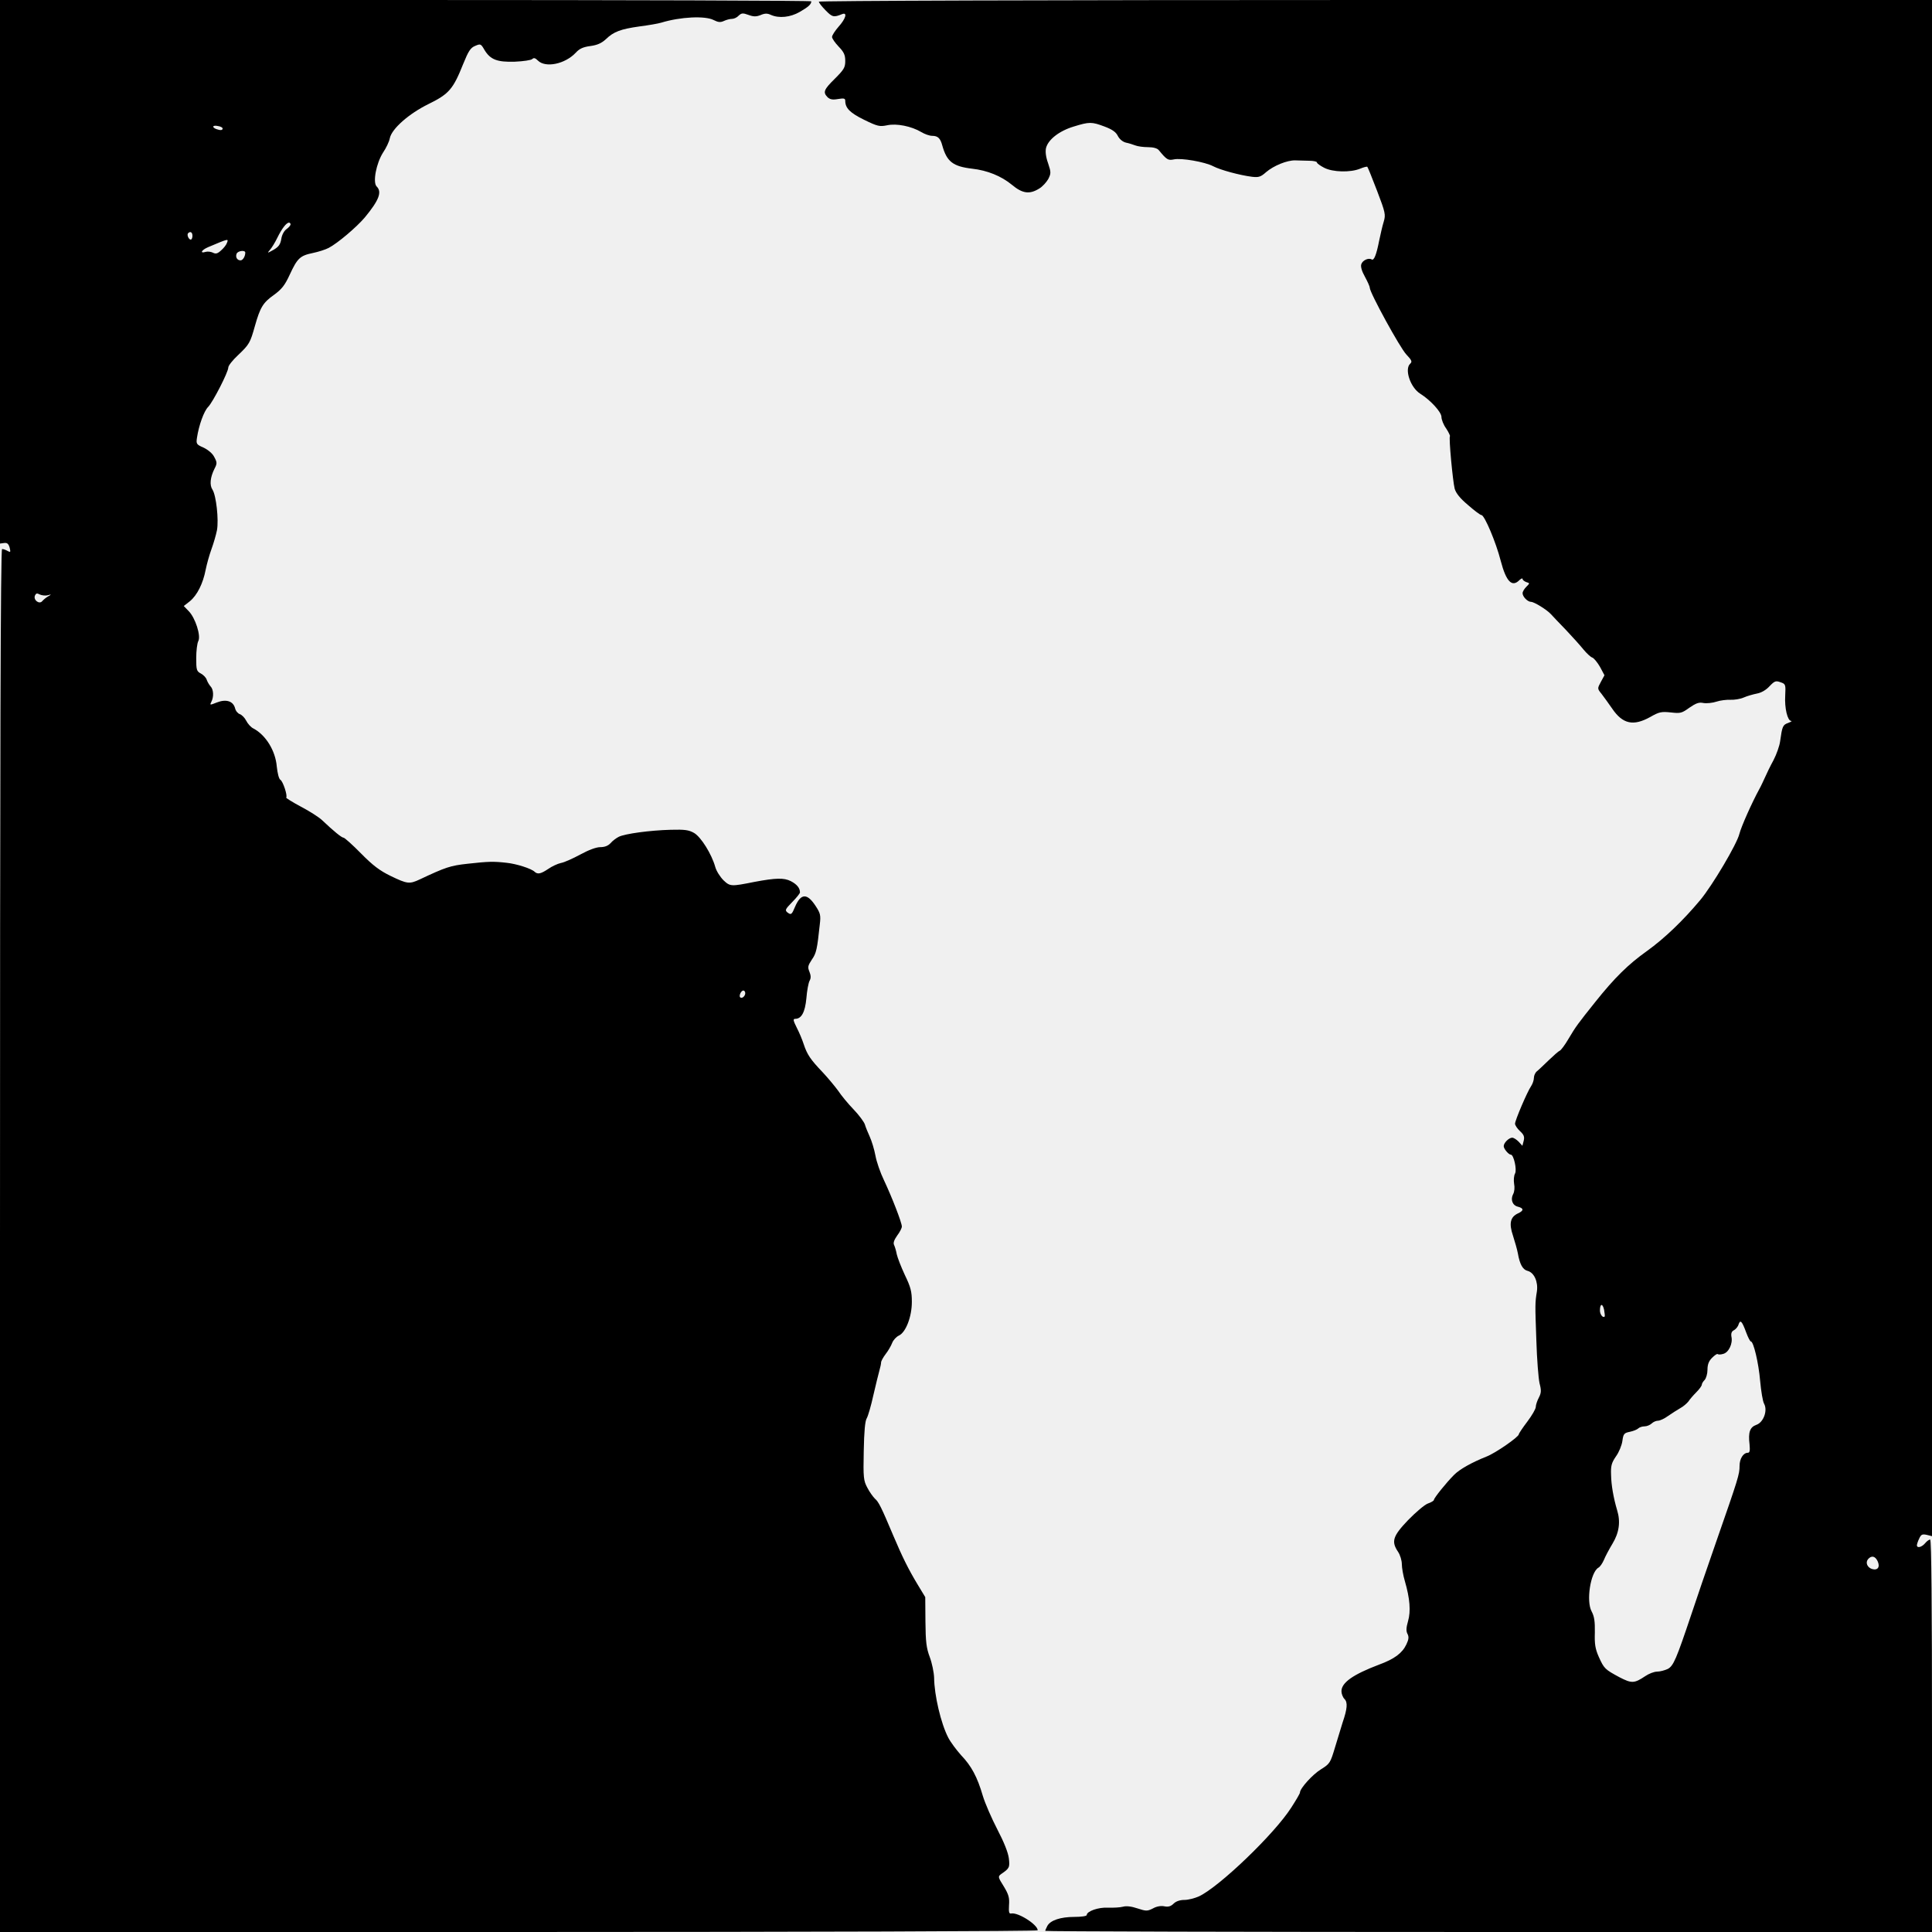
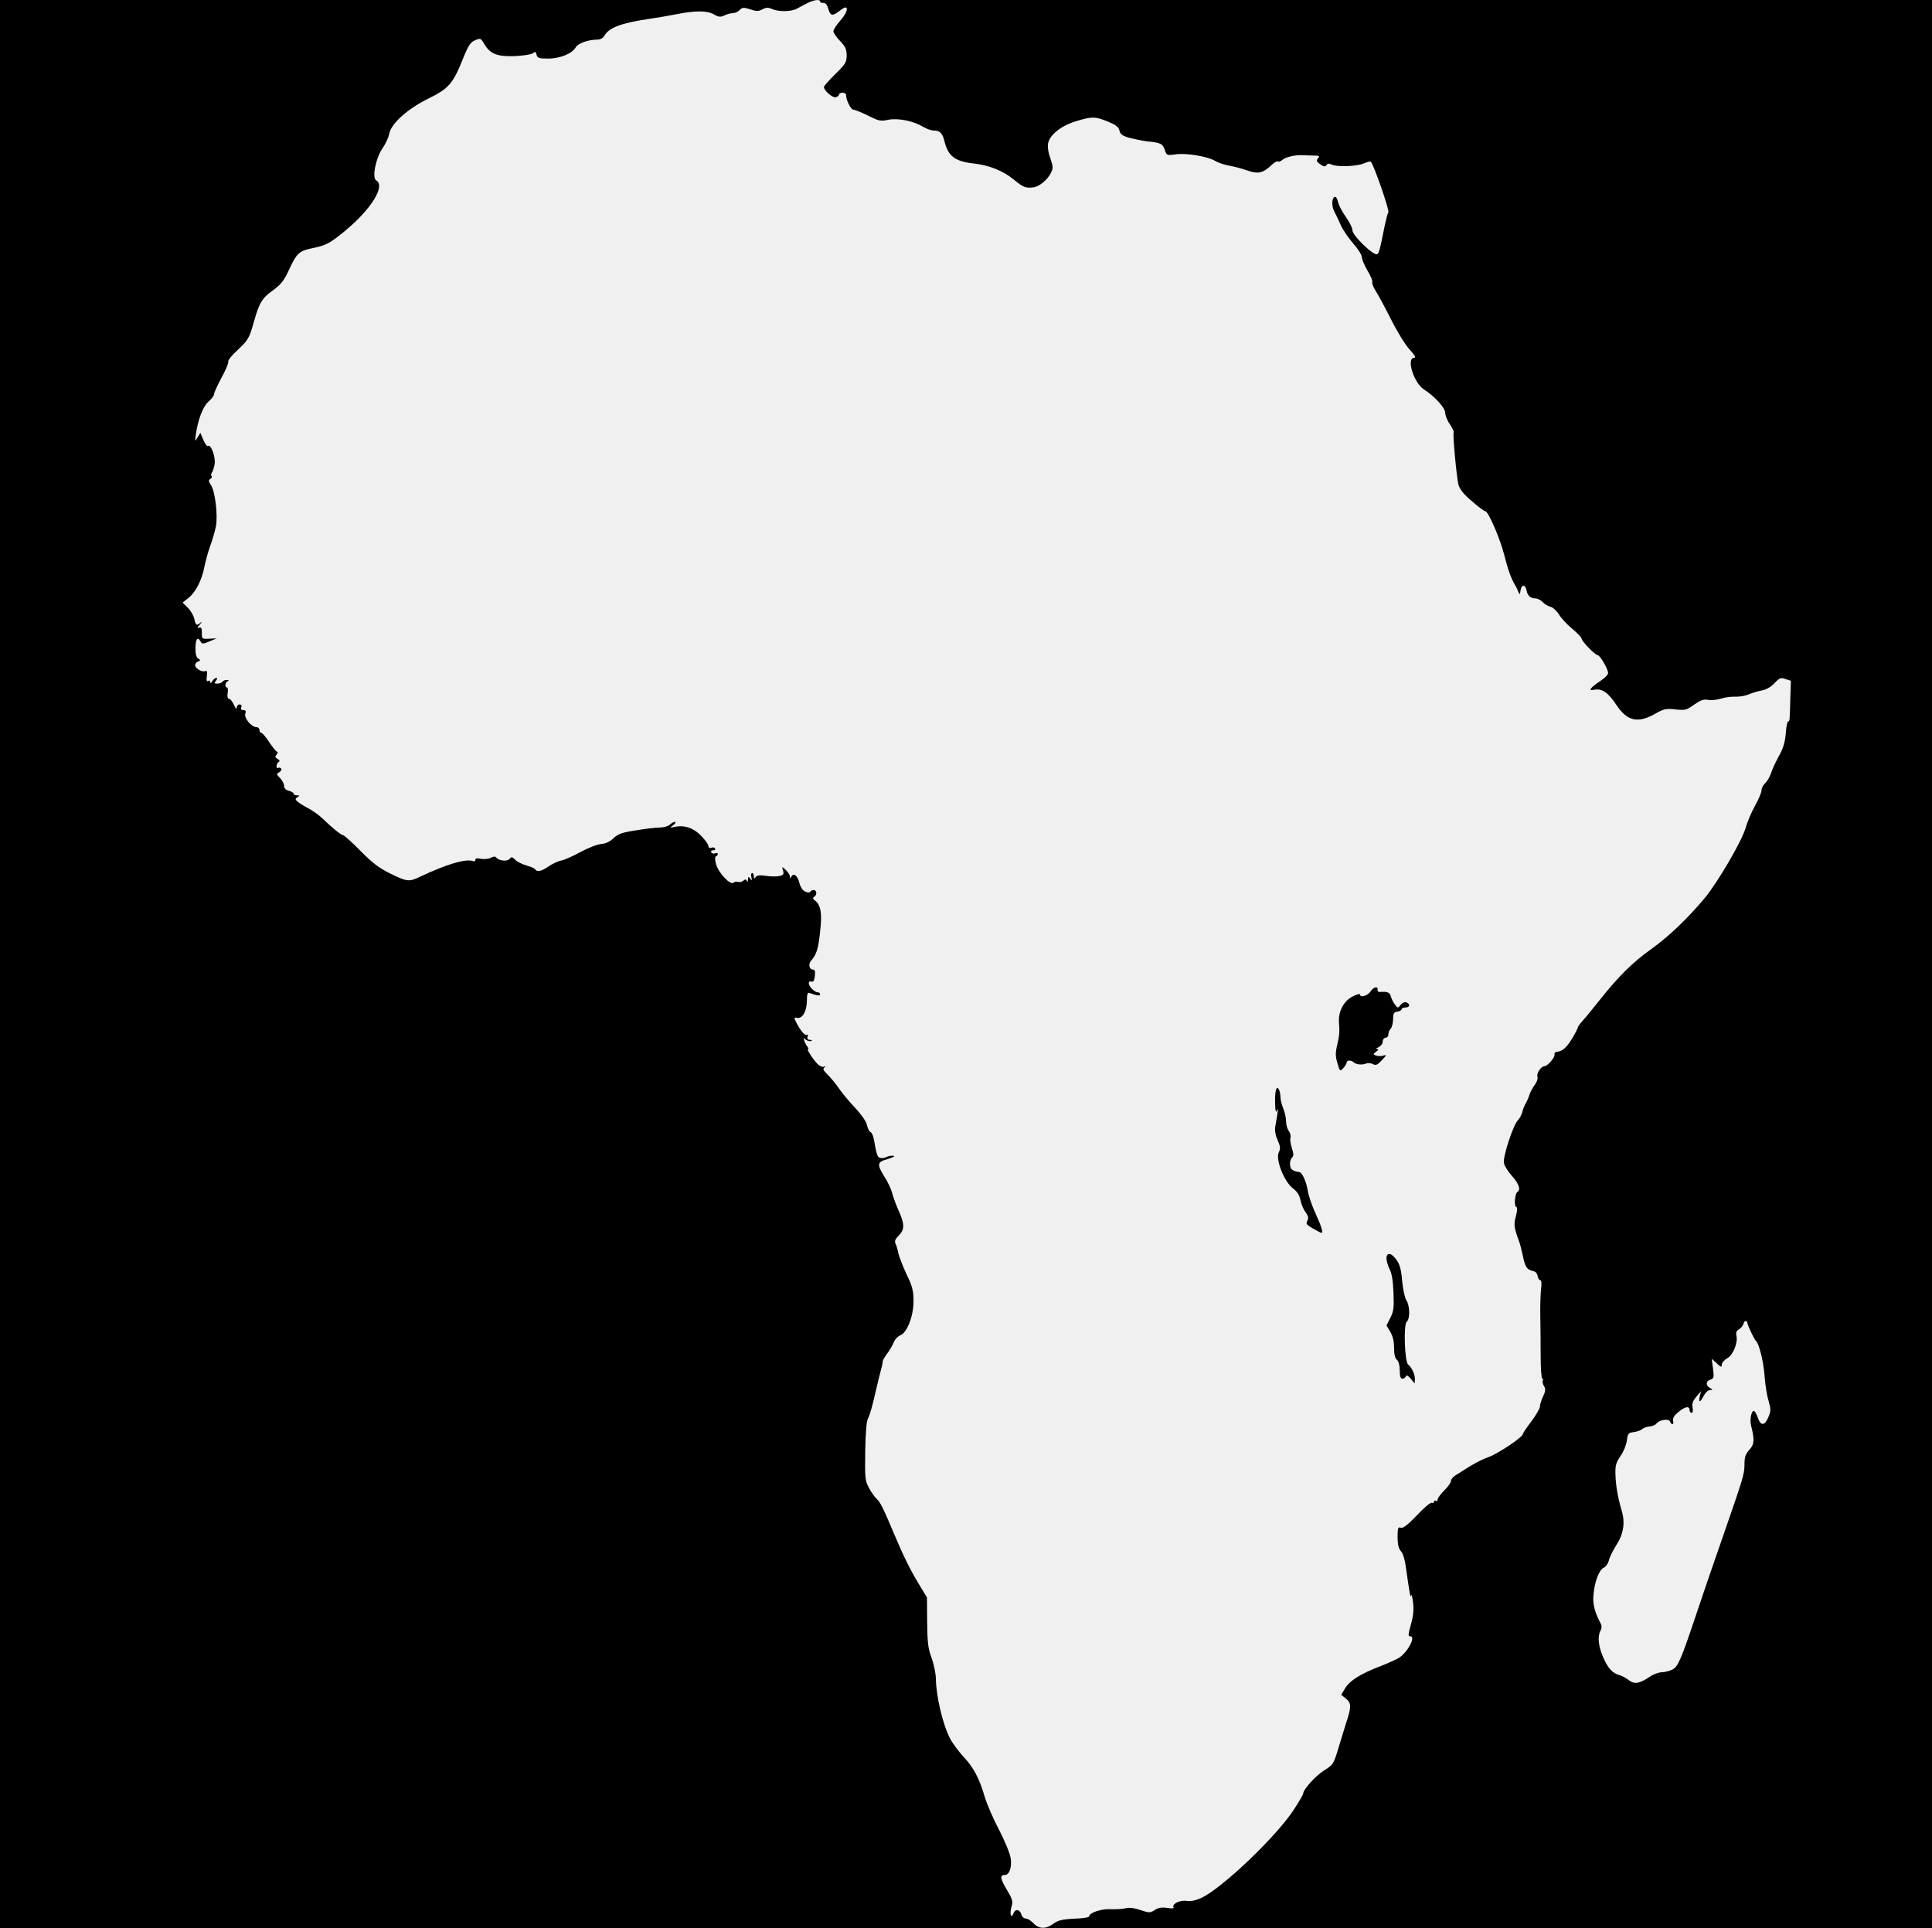
- <svg xmlns="http://www.w3.org/2000/svg" viewBox="0 0 1024 1024" width="1024" height="1024" preserveAspectRatio="xMidYMid slice">
+ <svg xmlns="http://www.w3.org/2000/svg" viewBox="0 0 1019.988 1017.834" preserveAspectRatio="xMidYMid meet">
  <defs>
-     <mask id="africa-cutout" maskContentUnits="userSpaceOnUse">
-       <rect width="1024" height="1024" fill="black" />
-       <g transform="translate(0,1024) scale(0.1,-0.1)">
-         <path d="M4340 10231 c0 -5 16 -26 36 -46 35 -36 43 -38 87 -20 30 12 20 -24 -18 -66 -19 -22 -35 -46 -35 -55 0 -8 16 -31 35 -51 28 -29 35 -44 35 -76 0 -35 -7 -46 -55 -94 -59 -58 -64 -72 -39 -98 13 -12 26 -15 55 -10 31 5 39 4 39 -9 0 -39 25 -64 100 -101 72 -35 82 -37 122 -29 50 11 129 -5 181 -36 18 -11 44 -20 58 -20 30 0 43 -13 53 -50 24 -87 57 -112 158 -124 81 -9 155 -39 212 -86 55 -46 93 -51 143 -20 18 10 39 34 49 51 15 30 15 36 -1 84 -12 33 -15 62 -11 80 11 45 70 91 146 114 84 26 96 26 165 0 40 -15 60 -29 70 -50 9 -17 26 -31 43 -35 15 -3 37 -10 50 -15 13 -5 43 -9 67 -9 28 0 49 -6 57 -16 42 -51 49 -55 79 -49 39 9 165 -13 209 -36 38 -20 142 -48 206 -56 35 -4 46 -1 75 25 40 34 111 63 154 62 17 -1 49 -1 73 -2 23 0 42 -4 42 -9 0 -5 17 -17 38 -28 46 -24 140 -26 191 -5 19 8 36 12 38 10 3 -3 26 -60 52 -128 44 -115 46 -126 35 -163 -7 -22 -17 -67 -24 -100 -15 -77 -28 -108 -40 -100 -17 10 -49 -5 -55 -26 -4 -12 3 -37 19 -65 14 -26 26 -52 26 -59 0 -26 161 -320 194 -354 29 -31 32 -38 20 -49 -31 -29 1 -126 54 -159 54 -34 112 -97 112 -123 0 -14 11 -42 25 -61 13 -20 22 -39 20 -41 -7 -6 15 -238 25 -278 7 -24 28 -51 71 -87 33 -29 65 -53 71 -53 16 0 77 -144 102 -242 29 -111 60 -143 100 -102 9 8 16 11 16 5 0 -5 9 -12 19 -16 20 -6 20 -6 0 -26 -10 -10 -19 -25 -19 -33 0 -19 27 -46 45 -46 16 0 83 -41 105 -65 8 -9 44 -47 80 -84 36 -38 78 -85 94 -105 16 -19 36 -38 45 -41 9 -3 27 -25 41 -49 l24 -45 -19 -35 c-19 -35 -19 -36 3 -63 12 -16 38 -51 57 -79 56 -82 112 -94 202 -44 47 27 59 29 108 24 52 -6 59 -4 99 25 35 24 51 30 74 25 17 -3 47 0 69 7 21 7 55 11 75 10 20 -1 52 4 70 12 18 8 50 17 70 21 23 4 49 19 67 39 27 28 33 30 58 21 27 -9 28 -12 25 -71 -4 -66 12 -132 31 -134 7 0 0 -5 -16 -11 -28 -10 -31 -18 -42 -97 -3 -24 -19 -69 -35 -100 -17 -31 -37 -72 -45 -91 -9 -19 -21 -46 -29 -60 -41 -75 -97 -201 -107 -240 -13 -54 -143 -273 -207 -350 -91 -109 -189 -203 -282 -270 -100 -71 -173 -143 -275 -271 -92 -115 -103 -130 -141 -194 -19 -33 -41 -62 -47 -64 -6 -2 -32 -25 -58 -50 -26 -25 -54 -52 -63 -59 -9 -7 -16 -23 -16 -35 0 -12 -7 -32 -15 -44 -20 -29 -85 -181 -85 -199 0 -8 12 -26 26 -39 21 -19 25 -30 20 -51 l-7 -27 -20 22 c-11 11 -26 21 -34 21 -17 0 -45 -27 -45 -45 0 -14 26 -45 38 -45 15 0 33 -80 22 -100 -6 -11 -8 -35 -5 -54 4 -19 2 -43 -5 -55 -15 -29 -4 -60 26 -67 31 -8 31 -21 0 -35 -41 -19 -49 -53 -27 -118 10 -31 22 -73 26 -94 10 -58 26 -87 52 -93 34 -9 56 -57 49 -108 -10 -62 -10 -67 -3 -261 3 -99 11 -201 17 -227 10 -38 9 -51 -4 -76 -9 -17 -16 -39 -16 -49 0 -10 -20 -45 -45 -78 -25 -33 -45 -63 -45 -67 0 -14 -124 -100 -171 -118 -80 -32 -142 -67 -172 -97 -42 -42 -107 -123 -107 -133 0 -4 -14 -13 -32 -19 -17 -6 -64 -46 -105 -88 -81 -85 -90 -113 -53 -168 11 -16 20 -46 20 -65 0 -19 7 -60 16 -90 27 -93 32 -160 17 -212 -10 -35 -11 -53 -3 -68 8 -15 7 -29 -6 -56 -22 -46 -63 -77 -145 -107 -137 -52 -199 -95 -199 -141 0 -13 7 -32 16 -41 18 -18 15 -52 -10 -125 -8 -25 -26 -84 -40 -131 -25 -83 -27 -87 -75 -117 -44 -27 -111 -101 -111 -123 0 -5 -21 -41 -47 -81 -89 -139 -380 -418 -488 -469 -22 -10 -57 -19 -77 -19 -24 0 -45 -7 -58 -20 -14 -14 -28 -18 -48 -14 -18 4 -42 0 -61 -11 -30 -15 -36 -15 -82 0 -32 11 -60 14 -77 9 -15 -4 -50 -6 -78 -5 -52 3 -114 -19 -114 -39 0 -6 -29 -10 -65 -10 -74 0 -128 -18 -144 -48 -6 -12 -11 -23 -11 -26 0 -3 1058 -6 2350 -6 l2350 0 0 1040 c0 693 -3 1040 -10 1040 -6 0 -18 -9 -27 -20 -18 -21 -43 -27 -43 -10 0 5 5 21 12 35 10 22 16 25 40 20 l28 -7 0 4071 0 4071 -2950 0 c-1775 0 -2950 -4 -2950 -9z m4165 -6969 c-9 -9 -25 11 -25 32 0 37 14 40 22 4 3 -18 5 -34 3 -36z m750 -84 c10 -27 21 -48 25 -48 14 0 41 -114 49 -208 5 -55 14 -110 21 -122 20 -36 -3 -99 -41 -112 -34 -12 -44 -39 -36 -104 3 -32 1 -44 -9 -44 -24 0 -44 -31 -44 -70 0 -44 -6 -64 -125 -405 -48 -137 -106 -308 -130 -380 -80 -238 -95 -275 -126 -291 -15 -7 -41 -14 -56 -14 -16 0 -44 -11 -63 -24 -58 -39 -72 -39 -136 -6 -78 42 -82 46 -110 108 -19 43 -23 68 -21 130 1 58 -3 85 -17 111 -30 55 -6 208 36 232 9 5 21 23 29 41 7 18 28 57 46 87 35 58 43 116 24 177 -19 64 -31 132 -32 186 -2 48 2 64 26 99 16 22 31 59 34 82 5 37 9 42 39 48 19 4 39 12 45 18 6 6 21 11 33 11 13 0 29 7 38 15 8 8 23 15 34 15 10 0 34 11 53 25 19 13 48 32 64 41 17 9 36 26 44 36 7 11 26 33 42 49 16 16 29 34 29 40 0 6 7 17 15 25 8 9 15 33 15 54 0 28 7 46 24 63 14 14 27 23 30 20 3 -3 16 -3 29 1 29 7 52 54 44 91 -3 18 1 29 14 35 10 6 21 19 24 31 9 26 18 17 40 -43z m697 -1213 c14 -31 0 -50 -30 -41 -25 8 -36 34 -21 52 18 21 38 17 51 -11z" fill="white" />
-         <path d="M0 8799 l0 -1440 22 3 c16 2 23 -4 29 -24 6 -25 5 -27 -11 -18 -10 6 -23 10 -29 10 -8 0 -11 -1078 -11 -3665 l0 -3665 2750 0 c1513 0 2750 4 2750 9 0 30 -105 97 -141 89 -11 -2 -13 8 -11 44 3 40 -2 57 -28 100 -31 49 -31 52 -14 65 44 30 47 35 41 84 -4 31 -26 86 -61 153 -30 58 -65 138 -77 178 -29 100 -61 159 -115 215 -24 27 -55 68 -68 93 -39 75 -74 225 -75 317 -1 29 -11 78 -23 110 -18 48 -22 80 -23 188 l-1 130 -40 66 c-49 81 -82 148 -129 259 -64 152 -78 180 -98 197 -10 10 -29 36 -40 58 -20 37 -22 53 -19 193 2 106 7 161 16 175 7 12 23 67 35 122 13 55 27 114 32 131 5 17 9 36 9 43 0 7 11 27 24 44 14 18 29 44 35 60 6 15 22 32 35 38 37 17 69 100 69 179 0 54 -6 78 -37 142 -20 43 -39 92 -43 110 -3 18 -10 40 -14 49 -6 11 0 27 16 50 14 18 25 40 25 48 0 21 -53 157 -95 246 -19 39 -39 97 -45 130 -6 33 -20 78 -30 100 -10 22 -22 51 -26 65 -4 13 -31 50 -60 80 -30 31 -66 75 -81 98 -16 22 -53 67 -83 99 -65 68 -82 94 -100 148 -7 22 -23 61 -37 88 -19 38 -21 47 -8 47 33 0 52 35 59 109 3 40 11 82 17 93 8 14 7 28 -1 48 -10 24 -8 32 13 64 24 34 28 55 42 186 6 49 3 60 -22 98 -45 69 -78 68 -109 -4 -17 -41 -21 -44 -38 -32 -17 13 -16 17 23 57 23 23 41 46 41 51 0 23 -16 43 -49 60 -36 18 -79 17 -191 -4 -125 -25 -130 -25 -165 8 -18 18 -38 49 -44 71 -19 68 -75 158 -112 180 -28 16 -49 19 -124 17 -112 -3 -242 -21 -275 -37 -14 -7 -34 -22 -44 -34 -13 -14 -31 -21 -54 -21 -22 0 -62 -15 -106 -39 -39 -21 -85 -42 -103 -45 -18 -4 -48 -18 -68 -32 -39 -26 -55 -29 -71 -15 -16 17 -98 43 -149 48 -70 8 -97 7 -206 -5 -92 -10 -116 -18 -254 -83 -55 -26 -67 -24 -154 18 -58 28 -95 56 -158 120 -45 46 -87 83 -92 83 -10 0 -53 35 -114 93 -17 16 -67 48 -113 72 -45 24 -80 46 -77 48 8 9 -17 86 -31 94 -8 5 -15 34 -19 70 -7 84 -58 167 -124 202 -13 6 -30 25 -38 41 -8 16 -23 31 -34 35 -10 3 -22 17 -25 31 -10 38 -47 50 -96 31 -38 -15 -39 -15 -30 3 14 26 12 66 -4 82 -7 8 -16 23 -20 34 -3 12 -18 27 -31 34 -23 12 -25 19 -25 82 0 38 5 79 11 90 15 28 -16 124 -51 159 l-26 27 32 25 c39 32 70 94 84 167 6 30 20 80 31 110 11 30 24 75 29 100 10 55 -4 184 -24 215 -16 24 -12 65 11 111 14 27 14 33 -1 61 -9 19 -32 38 -56 50 -39 17 -41 20 -36 53 10 66 37 141 59 163 25 25 107 185 107 209 0 10 23 39 51 65 61 58 65 66 90 155 28 99 43 124 101 165 41 30 58 51 84 108 40 86 54 100 122 114 29 6 67 18 84 27 48 25 148 110 192 162 75 91 92 135 62 164 -21 22 -2 122 34 179 17 25 33 59 36 76 10 50 100 130 206 182 108 53 130 79 183 212 28 69 39 86 64 96 28 12 30 11 49 -22 31 -51 67 -65 161 -62 45 2 86 8 92 14 8 8 16 6 30 -8 40 -40 144 -19 201 42 19 21 39 30 77 35 37 5 59 15 82 36 41 40 79 54 179 68 47 6 99 15 115 20 102 31 232 37 277 14 24 -12 36 -14 55 -5 13 6 32 11 43 11 10 0 26 7 35 17 15 14 22 15 52 4 27 -10 41 -10 64 -1 23 10 36 10 55 1 43 -19 103 -13 153 16 45 26 61 40 61 56 0 4 -967 7 -2150 7 l-2150 0 0 -1441z m1180 760 c0 -10 -12 -11 -34 -3 -25 10 -19 22 9 16 14 -2 25 -8 25 -13z m360 -508 c0 -6 -10 -17 -21 -25 -13 -9 -25 -31 -28 -52 -5 -30 -14 -42 -41 -58 -34 -19 -35 -19 -19 0 9 10 27 39 39 64 24 49 48 80 62 80 4 0 8 -4 8 -9z m-520 -61 c0 -11 -4 -20 -9 -20 -11 0 -22 26 -14 34 12 12 23 5 23 -14z m183 -37 c-3 -10 -17 -28 -31 -40 -19 -18 -29 -20 -44 -12 -10 5 -28 7 -38 4 -33 -10 -22 10 13 25 109 46 109 46 100 23z m97 -52 c0 -20 -13 -41 -25 -41 -18 0 -28 17 -21 35 6 16 46 21 46 6z m-1047 -1816 c21 6 21 5 2 -6 -11 -6 -25 -18 -31 -25 -15 -19 -48 5 -39 29 6 13 11 14 26 6 11 -5 30 -7 42 -4z m3697 -2109 c0 -16 -18 -31 -27 -22 -8 8 5 36 17 36 5 0 10 -6 10 -14z" fill="white" />
+     <mask id="c" maskContentUnits="userSpaceOnUse">
+       <rect x="0" y="0" width="10000" height="10000" fill="white" />
+       <g transform="translate(-1.011511,1020.932) scale(0.1,-0.1)" fill="#000000" stroke="none">
+         <g fill="black" stroke="none">
+           <path d="M4275 10194 c-16 -8 -41 -21 -55 -29 -30 -18 -99 -19 -135 -3 -20 9 -31 8 -50 -2 -20 -11 -32 -11 -64 0 -35 11 -42 11 -56 -4 -9 -9 -25 -16 -35 -16 -11 0 -31 -5 -45 -12 -21 -10 -31 -9 -55 5 -35 21 -100 21 -200 1 -41 -8 -104 -19 -140 -24 -151 -22 -217 -47 -240 -91 -7 -11 -21 -19 -38 -19 -46 0 -101 -20 -112 -40 -18 -33 -83 -60 -146 -60 -48 0 -57 3 -61 20 -4 17 -8 18 -20 8 -8 -6 -51 -13 -95 -15 -93 -3 -129 11 -160 62 -19 33 -21 34 -49 22 -25 -10 -36 -27 -64 -96 -53 -133 -75 -159 -183 -212 -110 -54 -197 -132 -207 -186 -3 -19 -19 -53 -35 -76 -36 -51 -57 -157 -34 -170 51 -29 -27 -154 -167 -269 -80 -65 -96 -74 -174 -90 -65 -13 -80 -28 -119 -113 -26 -57 -43 -78 -84 -108 -58 -41 -73 -66 -101 -165 -25 -89 -29 -97 -91 -155 -28 -26 -48 -52 -45 -57 3 -5 -12 -43 -35 -84 -22 -41 -40 -81 -40 -88 0 -8 -13 -25 -29 -39 -30 -26 -56 -96 -67 -174 -5 -39 -5 -39 9 -15 l15 24 16 -38 c8 -20 20 -35 25 -31 16 9 41 -62 34 -98 -3 -18 -10 -37 -14 -43 -5 -6 -6 -14 -2 -18 4 -4 1 -11 -6 -15 -11 -7 -10 -13 3 -33 22 -33 37 -161 26 -218 -5 -25 -18 -70 -29 -100 -11 -30 -25 -80 -31 -110 -14 -73 -45 -135 -84 -167 l-32 -25 28 -28 c16 -16 31 -42 34 -59 7 -34 13 -37 34 -18 8 6 6 2 -5 -11 -14 -17 -15 -21 -4 -17 12 4 15 -2 15 -27 -1 -32 0 -33 39 -31 l40 2 -39 -16 c-36 -15 -39 -15 -48 1 -15 26 -26 10 -26 -39 0 -30 5 -48 15 -53 13 -8 13 -10 -1 -15 -9 -4 -16 -12 -16 -19 0 -17 36 -39 53 -32 10 4 13 -3 9 -27 -3 -22 -1 -30 7 -25 6 4 11 1 11 -6 0 -8 5 -6 11 5 5 9 15 17 21 17 7 0 6 -5 -2 -15 -10 -13 -9 -15 8 -15 12 0 24 5 27 10 3 6 14 10 23 9 11 0 12 -3 5 -6 -14 -5 -18 -33 -5 -33 5 0 7 -13 4 -30 -3 -19 0 -30 7 -30 7 0 18 -15 26 -32 8 -19 14 -26 15 -15 0 9 7 17 15 17 9 0 12 -6 9 -15 -4 -10 0 -15 11 -15 12 0 15 -5 10 -20 -7 -22 33 -70 60 -70 8 0 15 -7 15 -15 0 -8 4 -15 10 -15 5 0 24 -22 42 -50 18 -27 37 -50 42 -50 4 0 3 -6 -3 -14 -10 -11 -9 -16 5 -24 11 -6 13 -11 5 -16 -6 -4 -11 -14 -11 -22 0 -8 4 -13 9 -9 5 3 12 1 16 -4 3 -5 -2 -14 -11 -19 -15 -8 -15 -11 5 -31 11 -11 21 -30 21 -41 0 -13 9 -22 25 -26 14 -3 25 -10 25 -15 0 -5 8 -9 18 -9 15 0 15 -2 2 -10 -13 -9 -12 -13 5 -26 11 -9 36 -24 56 -34 20 -11 50 -32 66 -47 61 -58 104 -93 114 -93 5 0 47 -37 92 -83 63 -64 100 -92 158 -120 87 -43 99 -44 154 -18 141 67 245 98 282 84 7 -3 13 0 13 7 0 8 10 9 29 5 17 -3 40 -1 52 5 13 8 24 8 28 3 11 -18 58 -24 71 -9 10 13 14 12 30 -4 10 -10 37 -24 59 -30 22 -6 43 -15 46 -20 10 -16 32 -12 70 14 20 14 50 28 68 32 18 3 64 24 104 46 39 21 88 40 107 41 23 2 46 12 64 30 24 23 46 31 118 42 49 8 106 15 127 15 21 0 45 7 53 15 9 8 21 15 27 15 7 0 3 -8 -8 -17 -20 -15 -19 -15 5 -10 50 12 101 -4 141 -46 22 -22 39 -46 39 -54 0 -9 6 -13 15 -10 8 4 17 2 20 -3 4 -6 -1 -10 -10 -10 -9 0 -13 -5 -10 -11 4 -6 13 -8 21 -5 8 3 14 1 14 -3 0 -5 -4 -11 -10 -13 -6 -2 -6 -17 1 -43 13 -45 76 -112 92 -96 5 5 16 7 23 4 8 -3 21 0 28 6 11 9 15 9 19 -1 3 -7 6 -4 6 7 1 17 3 18 12 5 9 -12 10 -11 6 8 -3 12 -1 22 4 22 5 0 9 -8 9 -17 0 -14 2 -15 9 -5 6 10 21 12 54 7 26 -4 58 -4 72 -1 21 5 25 11 19 29 -7 22 -6 22 15 3 11 -11 21 -26 22 -35 0 -10 2 -12 6 -3 10 25 33 11 43 -29 7 -26 19 -43 33 -48 12 -5 23 -5 25 0 2 5 10 9 18 9 17 0 19 -26 2 -36 -8 -5 -7 -10 3 -18 33 -24 40 -68 29 -165 -10 -93 -19 -120 -47 -153 -17 -19 -11 -48 10 -48 9 0 12 -10 9 -34 -3 -25 -8 -33 -18 -29 -8 3 -14 -1 -14 -9 0 -17 31 -48 48 -48 7 0 12 -5 12 -11 0 -9 -16 -7 -57 8 -9 4 -13 -8 -13 -41 0 -55 -23 -96 -51 -91 -18 4 -18 2 -3 -28 22 -42 45 -68 55 -61 5 3 6 -2 3 -10 -4 -11 0 -16 12 -17 12 0 14 -3 6 -6 -7 -3 -19 1 -28 7 -12 11 -13 10 -8 -6 4 -10 11 -25 17 -31 5 -7 7 -13 3 -13 -8 0 22 -48 48 -76 11 -12 27 -20 35 -17 12 4 13 2 3 -4 -9 -7 -5 -16 18 -38 16 -16 42 -47 57 -69 15 -23 53 -69 85 -103 35 -37 61 -74 65 -93 3 -17 12 -34 18 -37 7 -2 16 -21 19 -41 14 -79 18 -91 32 -96 9 -3 24 -1 35 5 11 5 28 8 37 6 10 -2 -4 -9 -30 -17 -57 -15 -60 -27 -19 -93 17 -25 35 -64 41 -86 5 -21 21 -64 35 -95 32 -71 31 -99 0 -130 -19 -19 -23 -30 -17 -43 5 -10 12 -33 15 -51 4 -18 23 -67 43 -110 31 -64 37 -88 37 -142 0 -80 -34 -167 -70 -181 -13 -5 -28 -21 -34 -36 -6 -15 -21 -42 -35 -60 -13 -17 -24 -37 -24 -44 0 -7 -4 -26 -9 -43 -5 -17 -19 -76 -32 -131 -12 -55 -28 -110 -35 -122 -9 -14 -14 -69 -16 -175 -2 -140 -1 -156 19 -193 11 -22 30 -48 40 -58 20 -17 34 -45 98 -197 47 -111 80 -178 129 -259 l40 -66 1 -130 c1 -108 5 -140 23 -188 12 -32 22 -81 23 -110 1 -92 36 -242 75 -317 13 -25 44 -66 68 -93 54 -56 86 -115 115 -215 12 -40 47 -120 77 -177 30 -57 57 -124 60 -148 7 -47 -7 -87 -31 -87 -27 0 -25 -19 10 -77 31 -52 34 -63 25 -92 -11 -38 -1 -66 11 -33 10 25 35 20 42 -9 3 -10 13 -19 22 -19 10 0 28 -11 41 -25 29 -31 65 -32 105 -3 24 18 47 24 110 27 43 1 79 7 79 12 0 19 64 41 114 38 28 -1 63 1 78 5 17 5 45 2 78 -9 48 -16 52 -16 77 0 18 12 36 15 65 11 24 -4 37 -3 34 3 -11 17 34 40 69 34 21 -3 48 2 76 15 110 50 401 328 492 470 26 40 47 76 47 81 0 22 67 96 111 123 48 30 50 34 75 117 14 47 32 106 40 131 29 84 29 108 1 130 l-26 21 21 35 c24 40 79 75 185 116 42 16 87 37 100 45 46 30 89 113 59 113 -13 0 -12 8 3 63 13 45 16 77 11 117 -4 30 -8 46 -10 35 -3 -19 -9 18 -28 152 -4 34 -15 70 -24 80 -16 18 -21 43 -19 100 1 25 4 31 17 26 11 -4 37 16 85 66 37 40 73 70 79 66 5 -3 10 -1 10 5 0 6 5 8 10 5 6 -3 10 0 10 7 0 8 16 29 35 48 19 19 35 41 35 49 0 9 12 24 28 33 93 60 123 76 173 95 52 20 179 105 179 121 0 4 20 34 45 67 25 33 45 68 45 78 0 11 8 35 17 54 13 28 14 39 4 55 -6 10 -9 23 -6 28 4 6 2 10 -2 10 -5 0 -9 53 -9 118 0 64 -1 160 -2 212 -1 52 1 116 4 143 4 29 2 47 -4 47 -6 0 -12 10 -14 22 -2 13 -11 24 -23 26 -33 7 -43 21 -55 80 -7 31 -15 66 -20 77 -27 74 -29 88 -17 133 8 31 9 46 2 49 -13 4 -7 71 6 79 19 11 8 44 -28 84 -21 23 -40 54 -43 68 -7 32 49 202 74 227 9 9 19 28 23 43 3 15 12 36 19 47 6 11 15 31 19 45 4 13 17 37 28 52 11 14 17 33 14 41 -7 18 19 57 37 57 16 0 57 47 53 62 -1 7 3 13 8 13 33 3 54 21 83 68 18 29 32 57 32 61 0 4 11 20 24 34 14 15 53 63 88 107 104 131 177 203 278 275 93 67 191 161 282 270 68 83 193 297 213 365 9 33 32 87 51 121 19 33 34 70 34 81 0 11 9 28 20 38 10 9 24 34 31 54 6 20 25 60 41 89 22 39 32 72 36 118 2 35 8 64 12 64 9 0 9 6 12 120 l3 95 -28 9 c-25 9 -31 7 -58 -21 -18 -20 -44 -35 -67 -39 -20 -4 -52 -13 -70 -21 -18 -8 -50 -13 -70 -12 -20 1 -54 -3 -75 -10 -22 -7 -52 -10 -69 -7 -23 5 -39 -1 -74 -25 -40 -29 -47 -31 -99 -25 -49 5 -61 3 -108 -24 -91 -51 -146 -38 -203 47 -43 65 -74 87 -114 81 -25 -4 -28 -2 -17 10 6 8 29 25 49 38 21 14 38 31 38 40 0 21 -43 94 -55 94 -13 0 -85 74 -85 88 0 5 -22 29 -50 52 -27 22 -59 57 -70 76 -12 19 -32 37 -45 40 -13 3 -31 14 -41 25 -9 10 -27 19 -39 19 -25 0 -41 15 -46 44 -6 31 -27 30 -31 -1 -4 -25 -5 -26 -12 -8 -4 11 -12 27 -17 35 -21 35 -38 82 -57 158 -22 88 -85 232 -100 232 -6 0 -38 24 -71 53 -43 36 -64 63 -71 87 -10 40 -32 272 -25 278 2 2 -7 21 -20 41 -14 19 -25 47 -25 61 0 26 -58 89 -112 123 -54 34 -95 167 -52 167 12 0 4 13 -24 44 -23 25 -66 95 -97 157 -31 62 -68 130 -81 151 -14 21 -22 43 -19 48 3 5 -8 32 -25 60 -16 28 -30 60 -30 71 0 12 -20 44 -45 72 -25 29 -55 72 -66 97 -11 25 -27 59 -36 76 -15 31 -11 74 7 74 5 0 11 -13 15 -29 3 -16 22 -51 41 -78 19 -26 34 -57 34 -69 0 -29 117 -141 132 -126 10 10 13 22 38 147 7 33 15 66 20 74 6 11 -77 251 -93 267 -2 2 -19 -2 -38 -10 -39 -16 -144 -19 -170 -5 -11 6 -20 5 -24 -1 -8 -13 -16 -12 -39 5 -15 11 -17 17 -7 29 10 12 6 14 -26 14 -21 1 -47 1 -58 2 -38 2 -88 -10 -105 -25 -9 -8 -20 -12 -23 -8 -4 3 -20 -5 -35 -20 -44 -42 -71 -48 -129 -27 -29 10 -71 21 -95 25 -24 4 -56 15 -73 25 -40 24 -156 43 -211 34 -43 -6 -45 -5 -55 25 -11 32 -21 37 -94 44 -22 3 -62 11 -90 18 -39 11 -50 19 -55 39 -4 19 -19 30 -60 47 -68 28 -85 28 -170 2 -76 -23 -135 -69 -146 -114 -4 -18 -1 -47 11 -80 16 -48 16 -54 1 -83 -18 -34 -61 -69 -91 -72 -40 -5 -54 1 -101 40 -57 47 -131 77 -212 86 -101 11 -137 39 -156 119 -10 41 -24 55 -55 55 -14 0 -40 9 -58 20 -51 31 -131 47 -183 37 -41 -9 -52 -6 -107 22 -35 17 -69 31 -77 31 -14 0 -40 53 -39 78 0 6 -8 12 -18 12 -10 0 -19 -4 -19 -9 0 -5 -7 -12 -16 -15 -16 -6 -64 34 -64 54 0 5 27 36 60 68 54 53 60 63 60 99 0 32 -7 47 -35 76 -19 20 -35 43 -35 51 0 9 16 33 35 55 32 35 46 71 28 71 -5 0 -19 -9 -33 -20 -35 -27 -46 -25 -57 13 -6 21 -15 32 -26 31 -9 -1 -17 2 -17 7 0 13 -31 10 -65 -7z m3008 -5213 c-2 -6 5 -10 15 -9 37 3 50 -3 55 -24 4 -13 13 -32 22 -43 15 -19 15 -20 30 -1 8 11 21 16 30 13 22 -9 19 -27 -5 -27 -11 0 -20 -4 -20 -9 0 -5 -10 -11 -22 -13 -19 -2 -23 -9 -23 -40 -1 -21 -6 -43 -13 -50 -7 -7 -12 -20 -12 -30 0 -10 -7 -18 -15 -18 -8 0 -15 -9 -15 -20 0 -12 -10 -24 -22 -30 -13 -5 -17 -9 -9 -9 11 -1 10 -4 -3 -14 -18 -13 -18 -14 -1 -21 10 -3 27 -4 39 0 18 6 17 2 -8 -24 -24 -26 -32 -29 -48 -21 -11 6 -27 7 -36 3 -21 -9 -54 -5 -66 7 -13 12 -36 11 -36 -1 0 -6 -8 -19 -18 -30 -17 -19 -18 -18 -31 26 -11 36 -11 55 -1 97 12 52 13 67 9 122 -3 54 25 108 70 132 23 12 41 17 41 12 0 -19 40 -8 56 16 16 25 42 29 37 6z m-513 -562 c0 -15 7 -43 15 -62 8 -20 15 -51 15 -69 0 -18 7 -41 15 -51 7 -11 11 -26 8 -34 -3 -8 0 -32 7 -54 10 -30 11 -42 2 -51 -16 -16 -15 -55 1 -65 12 -8 17 -9 37 -12 15 -2 37 -51 45 -101 4 -25 22 -78 41 -119 31 -67 41 -101 30 -101 -2 0 -22 10 -44 23 -34 19 -39 25 -30 41 8 14 5 25 -9 45 -11 14 -23 43 -27 63 -5 26 -17 46 -40 63 -46 35 -92 151 -75 189 10 21 9 33 -6 66 -11 25 -16 51 -12 72 16 93 17 102 9 84 -6 -14 -9 -4 -10 35 -2 66 6 98 19 78 5 -8 9 -26 9 -40z m616 -866 c15 -22 23 -55 27 -109 4 -43 14 -88 22 -100 19 -29 20 -98 2 -113 -18 -14 -11 -211 7 -226 20 -16 36 -51 36 -77 l-1 -23 -21 25 c-14 16 -22 21 -25 13 -3 -7 -11 -13 -19 -13 -10 0 -14 13 -14 44 0 26 -6 48 -15 56 -10 8 -15 30 -15 64 0 33 -7 62 -20 84 l-20 33 20 40 c18 34 20 54 17 132 -2 61 -9 103 -20 124 -9 18 -17 44 -17 58 0 36 28 30 56 -12z" />
+           <path d="M9215 3221 c-3 -12 -15 -25 -25 -31 -12 -6 -16 -17 -13 -30 10 -38 -16 -104 -48 -122 -16 -9 -29 -25 -29 -34 0 -15 -4 -14 -26 7 l-27 24 7 -52 c6 -46 4 -52 -14 -58 -25 -8 -26 -30 -2 -44 16 -10 16 -10 0 -11 -10 0 -24 -13 -33 -30 -19 -37 -29 -39 -21 -2 l7 27 -25 -30 c-19 -22 -24 -37 -20 -57 3 -17 1 -28 -5 -28 -6 0 -11 7 -11 15 0 23 -25 18 -60 -12 -21 -17 -30 -32 -27 -45 6 -21 -8 -25 -16 -4 -7 17 -57 9 -72 -11 -6 -8 -22 -14 -35 -15 -14 -1 -32 -7 -40 -14 -8 -7 -28 -14 -45 -16 -27 -3 -31 -7 -36 -45 -3 -23 -18 -60 -34 -82 -24 -35 -28 -51 -26 -99 1 -54 13 -122 32 -186 20 -64 11 -124 -26 -182 -20 -31 -38 -68 -41 -84 -4 -15 -15 -32 -26 -37 -25 -11 -49 -73 -55 -142 -5 -50 5 -91 38 -154 6 -11 6 -25 -1 -37 -17 -31 -11 -84 14 -141 26 -59 48 -83 86 -94 14 -4 36 -16 50 -27 29 -23 56 -18 109 18 19 13 48 24 64 24 15 0 41 7 56 14 31 16 46 53 126 291 24 72 82 243 130 380 121 348 125 361 125 414 0 38 6 54 26 76 26 29 28 51 9 127 -8 31 1 78 14 78 5 0 15 -16 21 -35 15 -45 37 -45 56 2 14 32 14 42 1 87 -9 28 -18 87 -21 131 -5 75 -30 174 -46 185 -7 5 -42 78 -44 92 -3 18 -15 17 -21 -1z" />
+         </g>
      </g>
    </mask>
  </defs>
-   <rect width="1024" height="1024" fill="#000" mask="url(#africa-cutout)" />
+   <rect x="0" y="0" width="10000" height="10000" fill="#000" mask="url(#c)" />
</svg>
